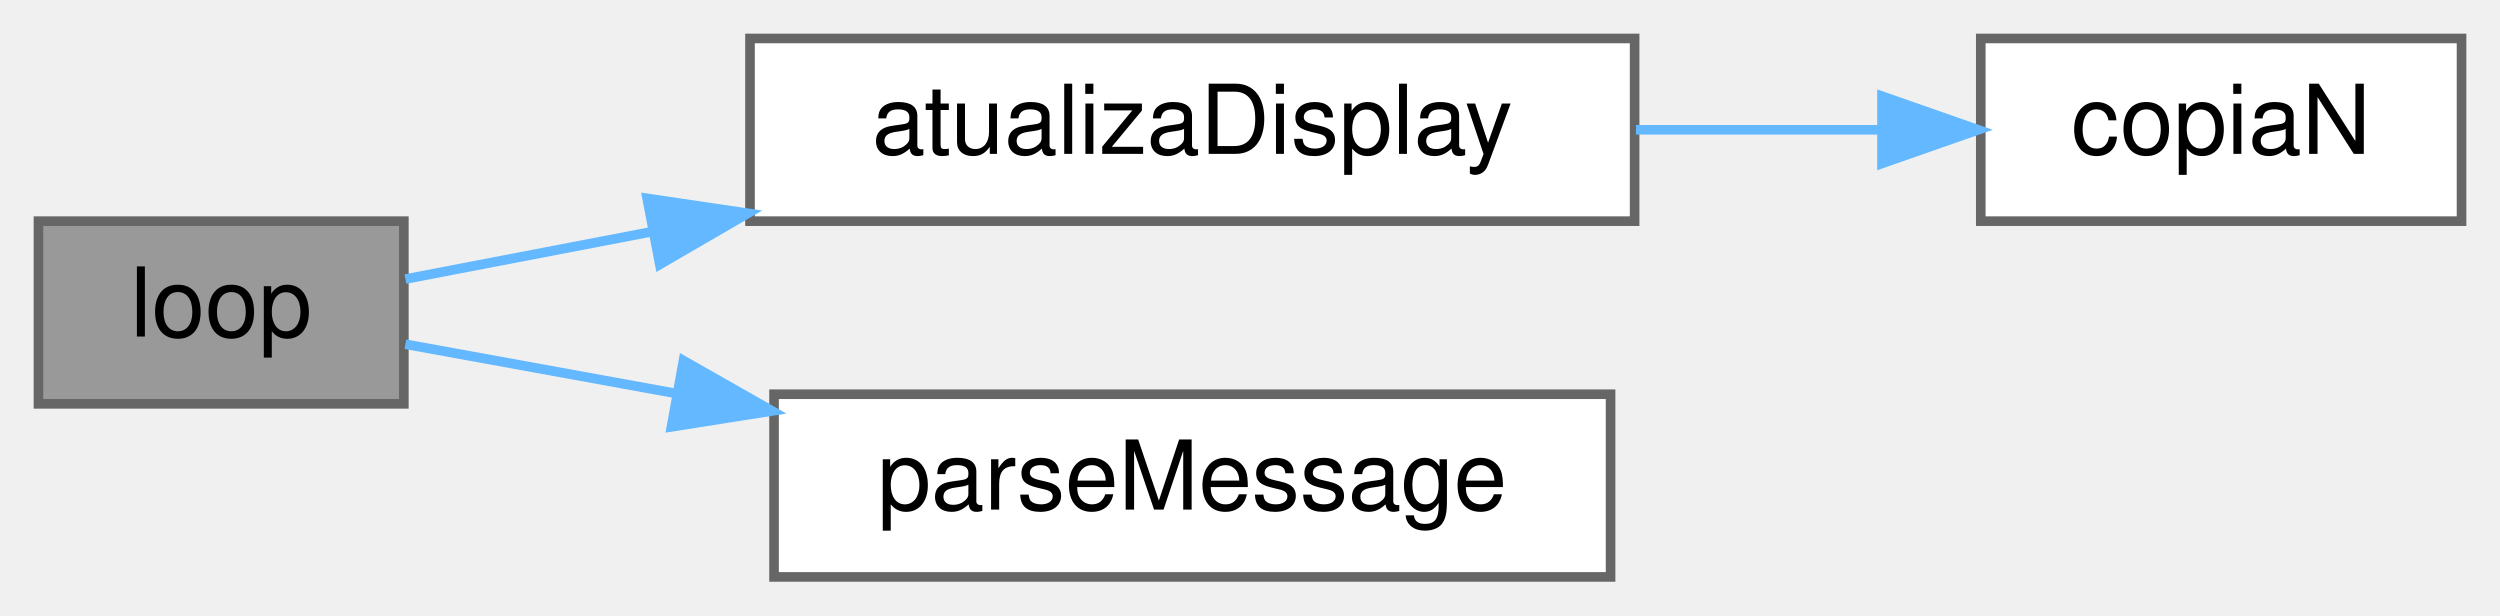
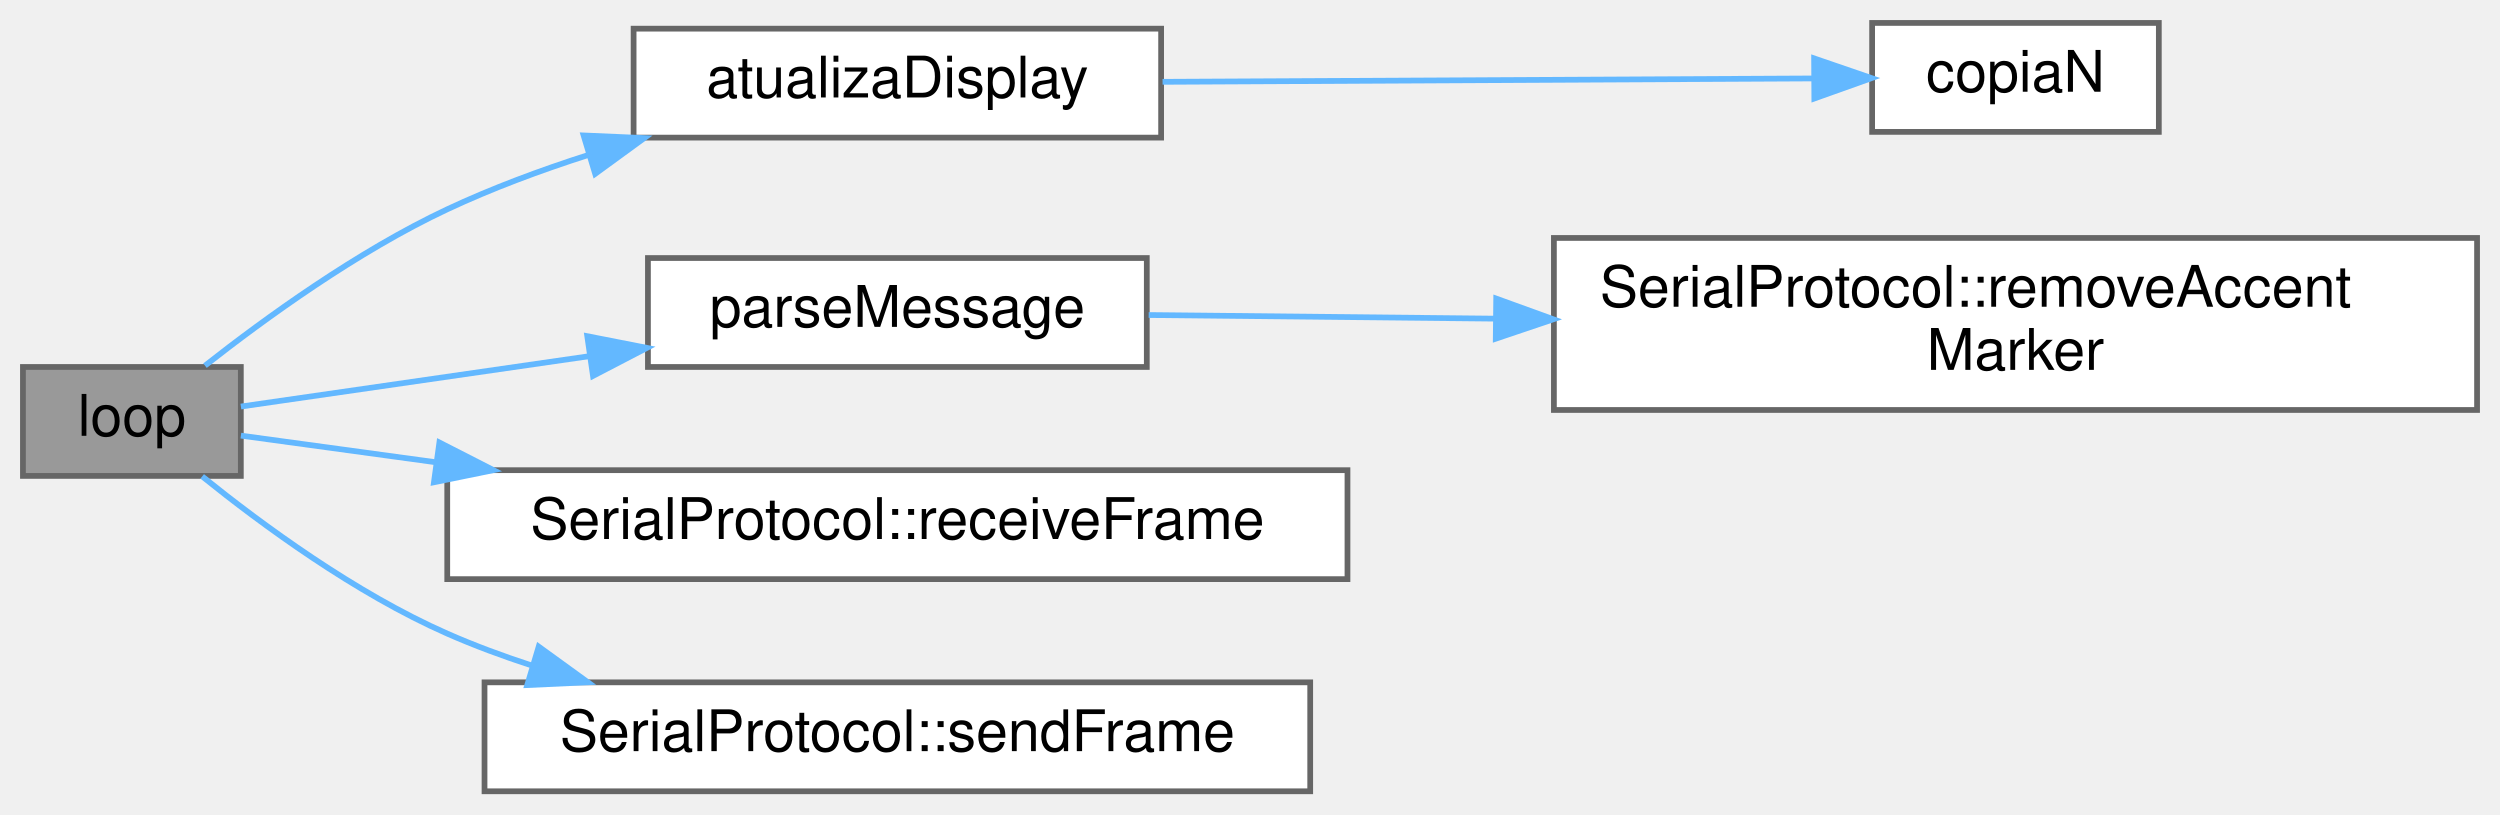
- <svg xmlns="http://www.w3.org/2000/svg" xmlns:xlink="http://www.w3.org/1999/xlink" width="260pt" height="64pt" viewBox="0.00 0.00 260.00 64.00">
-   <g id="graph0" class="graph" transform="scale(1 1) rotate(0) translate(4 60)">
+ <svg xmlns="http://www.w3.org/2000/svg" xmlns:xlink="http://www.w3.org/1999/xlink" width="436pt" height="142pt" viewBox="0.00 0.00 436.00 142.00">
+   <g id="graph0" class="graph" transform="scale(1 1) rotate(0) translate(4 138)">
    <g id="Node000001" class="node">
      <g id="a_Node000001">
        <a xlink:title="Loop principal do firmware.">
-           <polygon fill="#999999" stroke="#666666" points="38,-37 0,-37 0,-18 38,-18 38,-37" />
-           <text text-anchor="middle" x="19" y="-25" font-family="Helvetica,sans-Serif" font-size="10.00">loop</text>
+           <polygon fill="#999999" stroke="#666666" points="38,-74 0,-74 0,-55 38,-55 38,-74" />
+           <text text-anchor="middle" x="19" y="-62" font-family="Helvetica,sans-Serif" font-size="10.00">loop</text>
        </a>
      </g>
    </g>
    <g id="Node000002" class="node">
      <g id="a_Node000002">
        <a xlink:href="CristalLiq-serial_8ino.html#a03c938c23e2eba81d9cdae2eae52aeb5" target="_top" xlink:title="Atualiza o conteúdo exibido no display LCD linha a linha.">
-           <polygon fill="white" stroke="#666666" points="166,-56 74,-56 74,-37 166,-37 166,-56" />
-           <text text-anchor="middle" x="120" y="-44" font-family="Helvetica,sans-Serif" font-size="10.00">atualizaDisplay</text>
+           <polygon fill="white" stroke="#666666" points="198.5,-133 106.5,-133 106.5,-114 198.5,-114 198.5,-133" />
+           <text text-anchor="middle" x="152.5" y="-121" font-family="Helvetica,sans-Serif" font-size="10.00">atualizaDisplay</text>
        </a>
      </g>
    </g>
    <g id="edge1_Node000001_Node000002" class="edge">
      <g id="a_edge1_Node000001_Node000002">
        <a xlink:title=" ">
-           <path fill="none" stroke="#63b8ff" d="M38.16,-30.98C45.54,-32.4 54.49,-34.12 63.72,-35.89" />
-           <polygon fill="#63b8ff" stroke="#63b8ff" points="63.3,-39.37 73.78,-37.82 64.62,-32.5 63.3,-39.37" />
+           <path fill="none" stroke="#63b8ff" d="M31.75,-74.23C42.26,-82.49 58.36,-94.16 74,-101.5 81.74,-105.13 90.19,-108.28 98.59,-110.97" />
+           <polygon fill="#63b8ff" stroke="#63b8ff" points="97.78,-114.38 108.36,-113.92 99.8,-107.68 97.78,-114.38" />
        </a>
      </g>
    </g>
    <g id="Node000004" class="node">
      <g id="a_Node000004">
        <a xlink:href="CristalLiq-serial_8ino.html#a7b10d8ce17e310e857423a407e4d1250" target="_top" xlink:title="Interpreta a mensagem recebida pela serial USB e atualiza a estrutura global netMessage.">
-           <polygon fill="white" stroke="#666666" points="163.5,-19 76.5,-19 76.5,0 163.5,0 163.5,-19" />
-           <text text-anchor="middle" x="120" y="-7" font-family="Helvetica,sans-Serif" font-size="10.00">parseMessage</text>
+           <polygon fill="white" stroke="#666666" points="196,-93 109,-93 109,-74 196,-74 196,-93" />
+           <text text-anchor="middle" x="152.5" y="-81" font-family="Helvetica,sans-Serif" font-size="10.00">parseMessage</text>
        </a>
      </g>
    </g>
    <g id="edge3_Node000001_Node000004" class="edge">
      <g id="a_edge3_Node000001_Node000004">
        <a xlink:title=" ">
-           <path fill="none" stroke="#63b8ff" d="M38.16,-24.2C46.2,-22.74 56.11,-20.93 66.2,-19.1" />
-           <polygon fill="#63b8ff" stroke="#63b8ff" points="67.08,-22.5 76.3,-17.26 65.83,-15.61 67.08,-22.5" />
+           <path fill="none" stroke="#63b8ff" d="M38.01,-67.1C53.68,-69.37 77.19,-72.76 98.76,-75.88" />
+           <polygon fill="#63b8ff" stroke="#63b8ff" points="98.42,-79.37 108.82,-77.33 99.42,-72.44 98.42,-79.37" />
+         </a>
+       </g>
+     </g>
+     <g id="Node000006" class="node">
+       <g id="a_Node000006">
+         <a xlink:href="classSerialProtocol.html#a5348b3afd55a31014ce6ada19a55b294" target="_top" xlink:title="Recebe um frame da TV-Box e atualiza o buffer receivedChars.">
+           <polygon fill="white" stroke="#666666" points="231,-56 74,-56 74,-37 231,-37 231,-56" />
+           <text text-anchor="middle" x="152.5" y="-44" font-family="Helvetica,sans-Serif" font-size="10.00">SerialProtocol::receiveFrame</text>
+         </a>
+       </g>
+     </g>
+     <g id="edge5_Node000001_Node000006" class="edge">
+       <g id="a_edge5_Node000001_Node000006">
+         <a xlink:title=" ">
+           <path fill="none" stroke="#63b8ff" d="M38.01,-62.03C47.22,-60.77 59.15,-59.14 71.8,-57.41" />
+           <polygon fill="#63b8ff" stroke="#63b8ff" points="72.63,-60.83 82.06,-56.01 71.68,-53.89 72.63,-60.83" />
+         </a>
+       </g>
+     </g>
+     <g id="Node000007" class="node">
+       <g id="a_Node000007">
+         <a xlink:href="classSerialProtocol.html#a1c9c0198d4dcd49daae510211c02a360" target="_top" xlink:title="Envia uma mensagem via serial para a TV-Box.">
+           <polygon fill="white" stroke="#666666" points="224.5,-19 80.5,-19 80.5,0 224.5,0 224.5,-19" />
+           <text text-anchor="middle" x="152.5" y="-7" font-family="Helvetica,sans-Serif" font-size="10.00">SerialProtocol::sendFrame</text>
+         </a>
+       </g>
+     </g>
+     <g id="edge6_Node000001_Node000007" class="edge">
+       <g id="a_edge6_Node000001_Node000007">
+         <a xlink:title=" ">
+           <path fill="none" stroke="#63b8ff" d="M31.26,-54.92C41.69,-46.51 57.98,-34.55 74,-27.5 78.7,-25.43 83.67,-23.59 88.73,-21.94" />
+           <polygon fill="#63b8ff" stroke="#63b8ff" points="89.95,-25.23 98.53,-19.01 87.95,-18.52 89.95,-25.23" />
        </a>
      </g>
    </g>
    <g id="Node000003" class="node">
      <g id="a_Node000003">
        <a xlink:href="CristalLiq-serial_8ino.html#a48843d919506d0d897ff1fbf86448110" target="_top" xlink:title="Copia um trecho de uma string de origem para um buffer de destino, ajustando posição inicial e preenc...">
-           <polygon fill="white" stroke="#666666" points="252,-56 202,-56 202,-37 252,-37 252,-56" />
-           <text text-anchor="middle" x="227" y="-44" font-family="Helvetica,sans-Serif" font-size="10.00">copiaN</text>
+           <polygon fill="white" stroke="#666666" points="372.5,-134 322.5,-134 322.5,-115 372.5,-115 372.5,-134" />
+           <text text-anchor="middle" x="347.5" y="-122" font-family="Helvetica,sans-Serif" font-size="10.00">copiaN</text>
        </a>
      </g>
    </g>
    <g id="edge2_Node000002_Node000003" class="edge">
      <g id="a_edge2_Node000002_Node000003">
        <a xlink:title=" ">
-           <path fill="none" stroke="#63b8ff" d="M166.14,-46.5C174.64,-46.5 183.41,-46.5 191.52,-46.5" />
-           <polygon fill="#63b8ff" stroke="#63b8ff" points="191.73,-50 201.73,-46.5 191.73,-43 191.73,-50" />
+           <path fill="none" stroke="#63b8ff" d="M198.75,-123.73C233.48,-123.91 280.7,-124.16 312.32,-124.32" />
+           <polygon fill="#63b8ff" stroke="#63b8ff" points="312.38,-127.82 322.4,-124.38 312.42,-120.82 312.38,-127.82" />
+         </a>
+       </g>
+     </g>
+     <g id="Node000005" class="node">
+       <g id="a_Node000005">
+         <a xlink:href="classSerialProtocol.html#a9d1f14dd8d42c0eddbaab83e22e87760" target="_top" xlink:title="Remove acentos e caracteres especiais de uma string.">
+           <polygon fill="white" stroke="#666666" points="428,-96.5 267,-96.5 267,-66.5 428,-66.5 428,-96.5" />
+           <text text-anchor="start" x="275" y="-84.5" font-family="Helvetica,sans-Serif" font-size="10.00">SerialProtocol::removeAccent</text>
+           <text text-anchor="middle" x="347.5" y="-73.5" font-family="Helvetica,sans-Serif" font-size="10.00">Marker</text>
+         </a>
+       </g>
+     </g>
+     <g id="edge4_Node000004_Node000005" class="edge">
+       <g id="a_edge4_Node000004_Node000005">
+         <a xlink:title=" ">
+           <path fill="none" stroke="#63b8ff" d="M196.33,-83.06C214.18,-82.87 235.62,-82.65 256.63,-82.43" />
+           <polygon fill="#63b8ff" stroke="#63b8ff" points="256.94,-85.93 266.9,-82.32 256.86,-78.93 256.94,-85.93" />
        </a>
      </g>
    </g>
  </g>
</svg>
